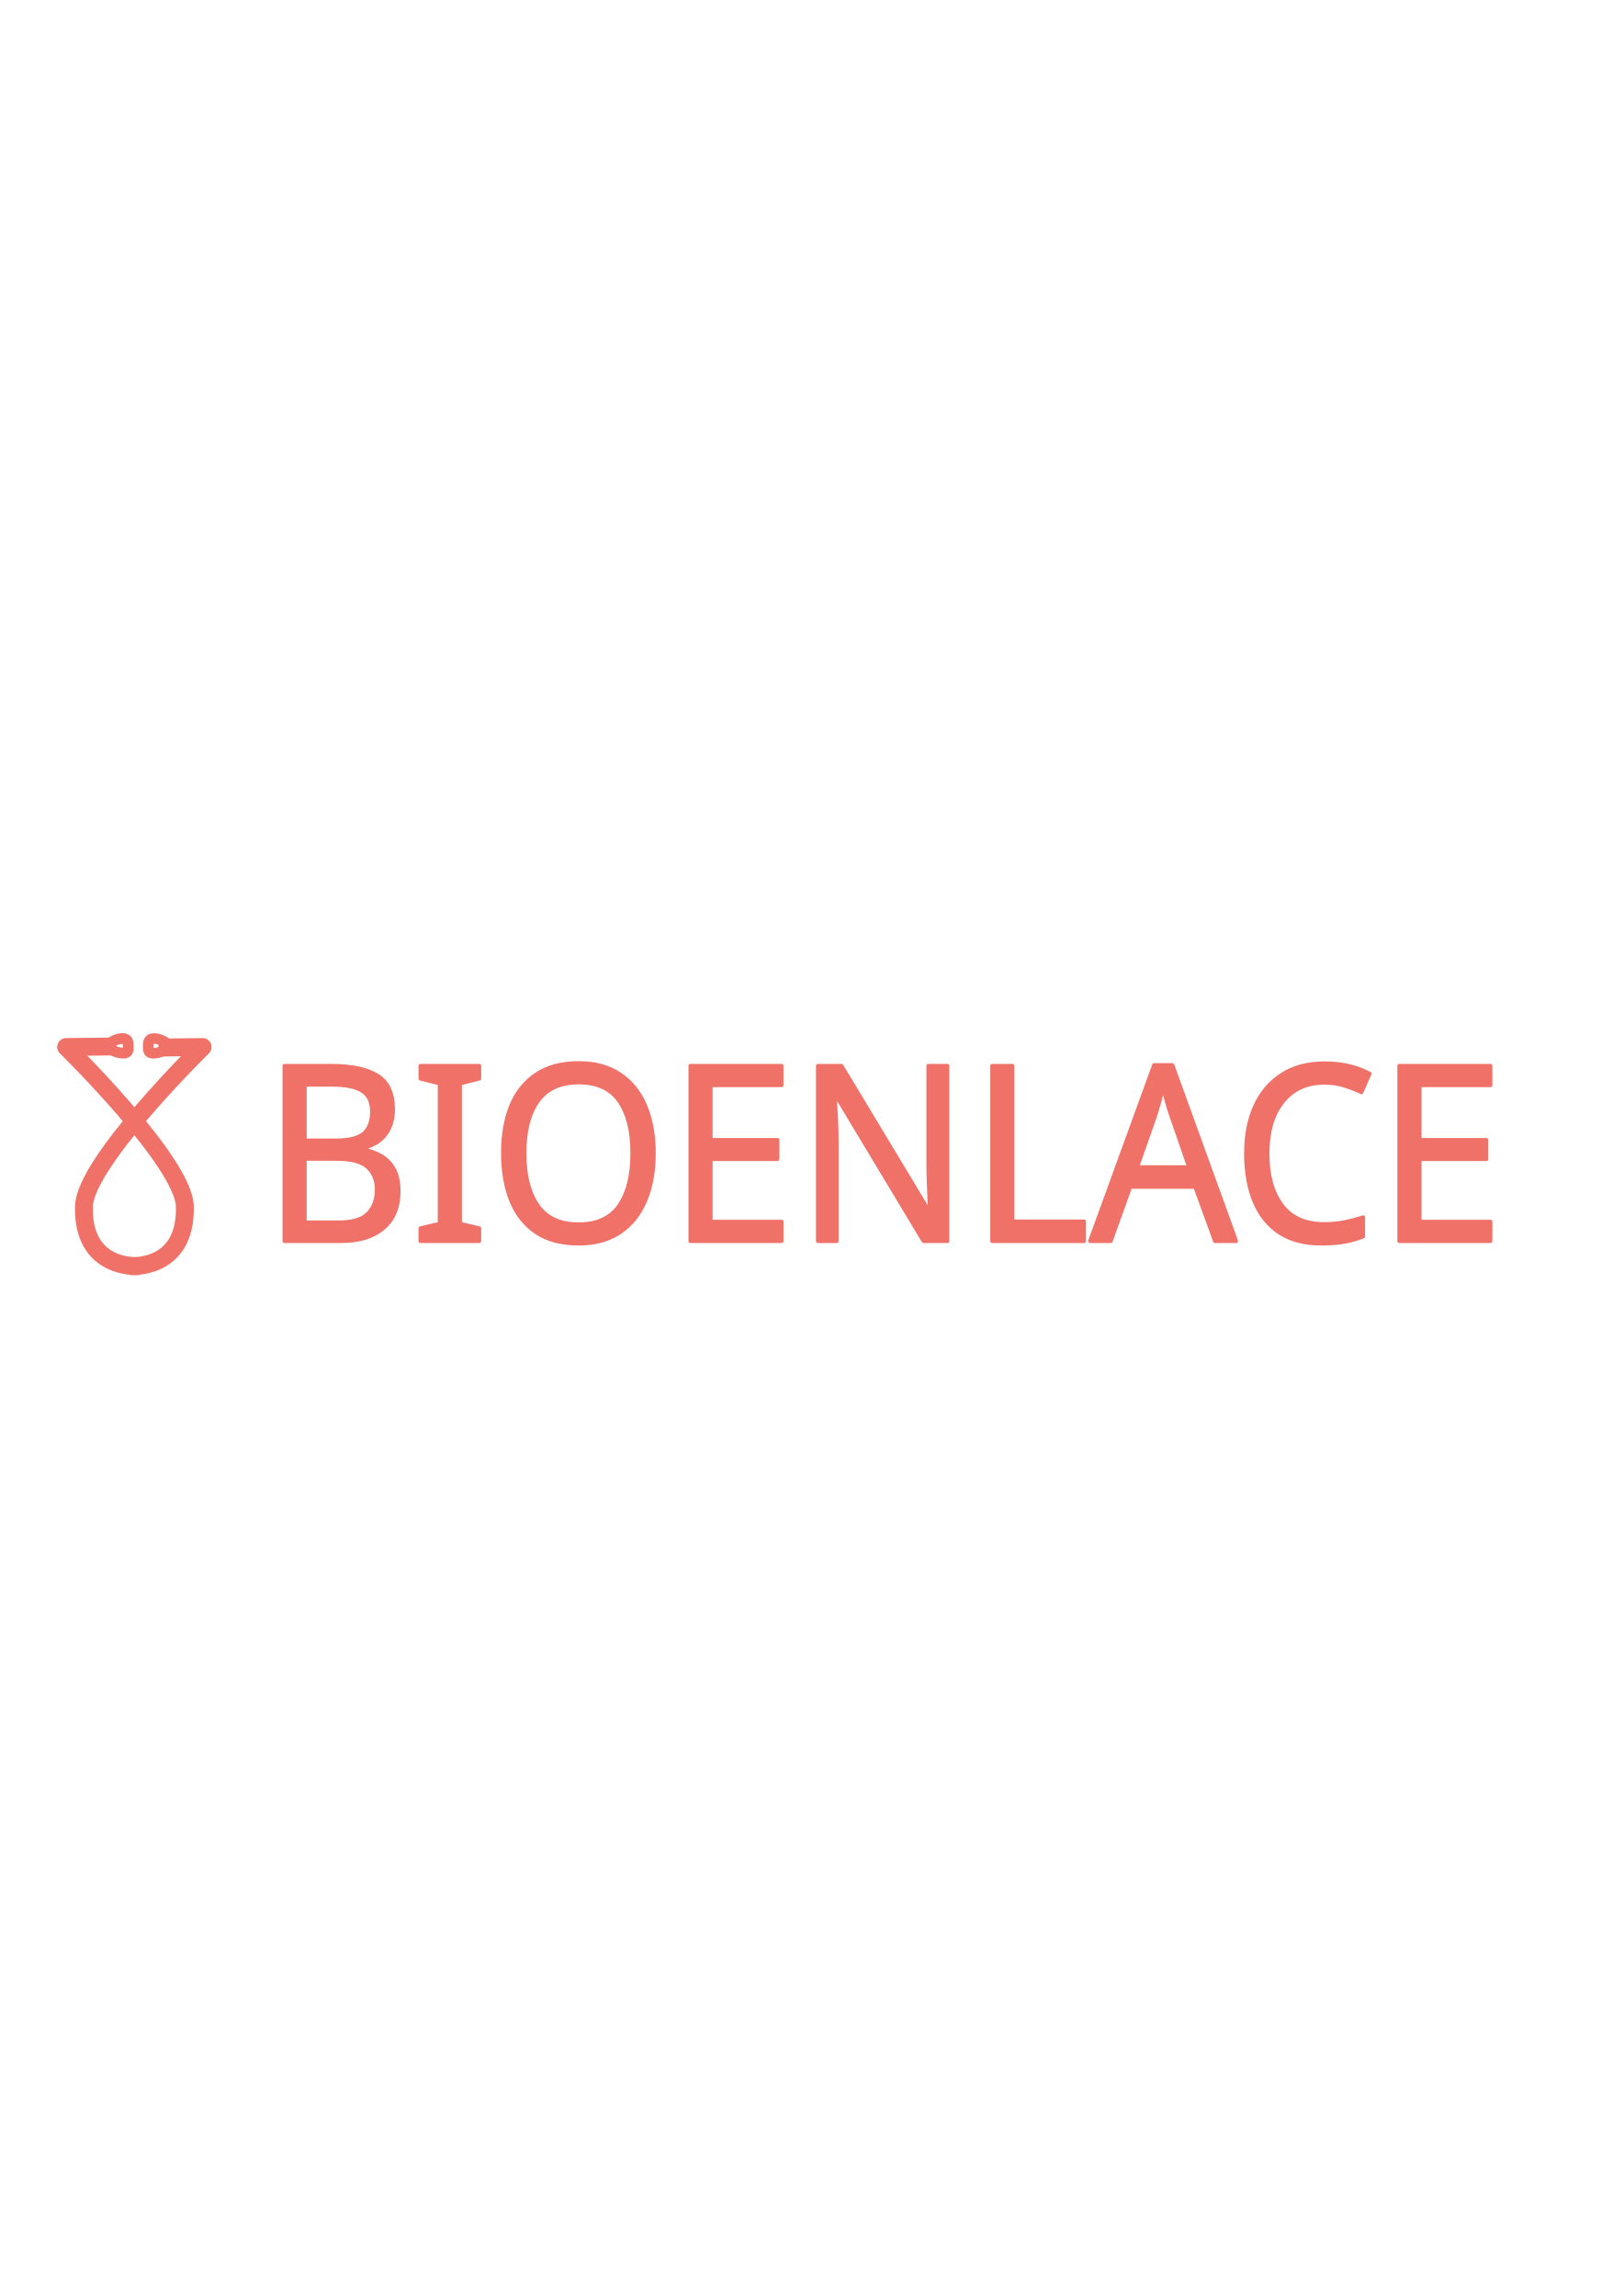
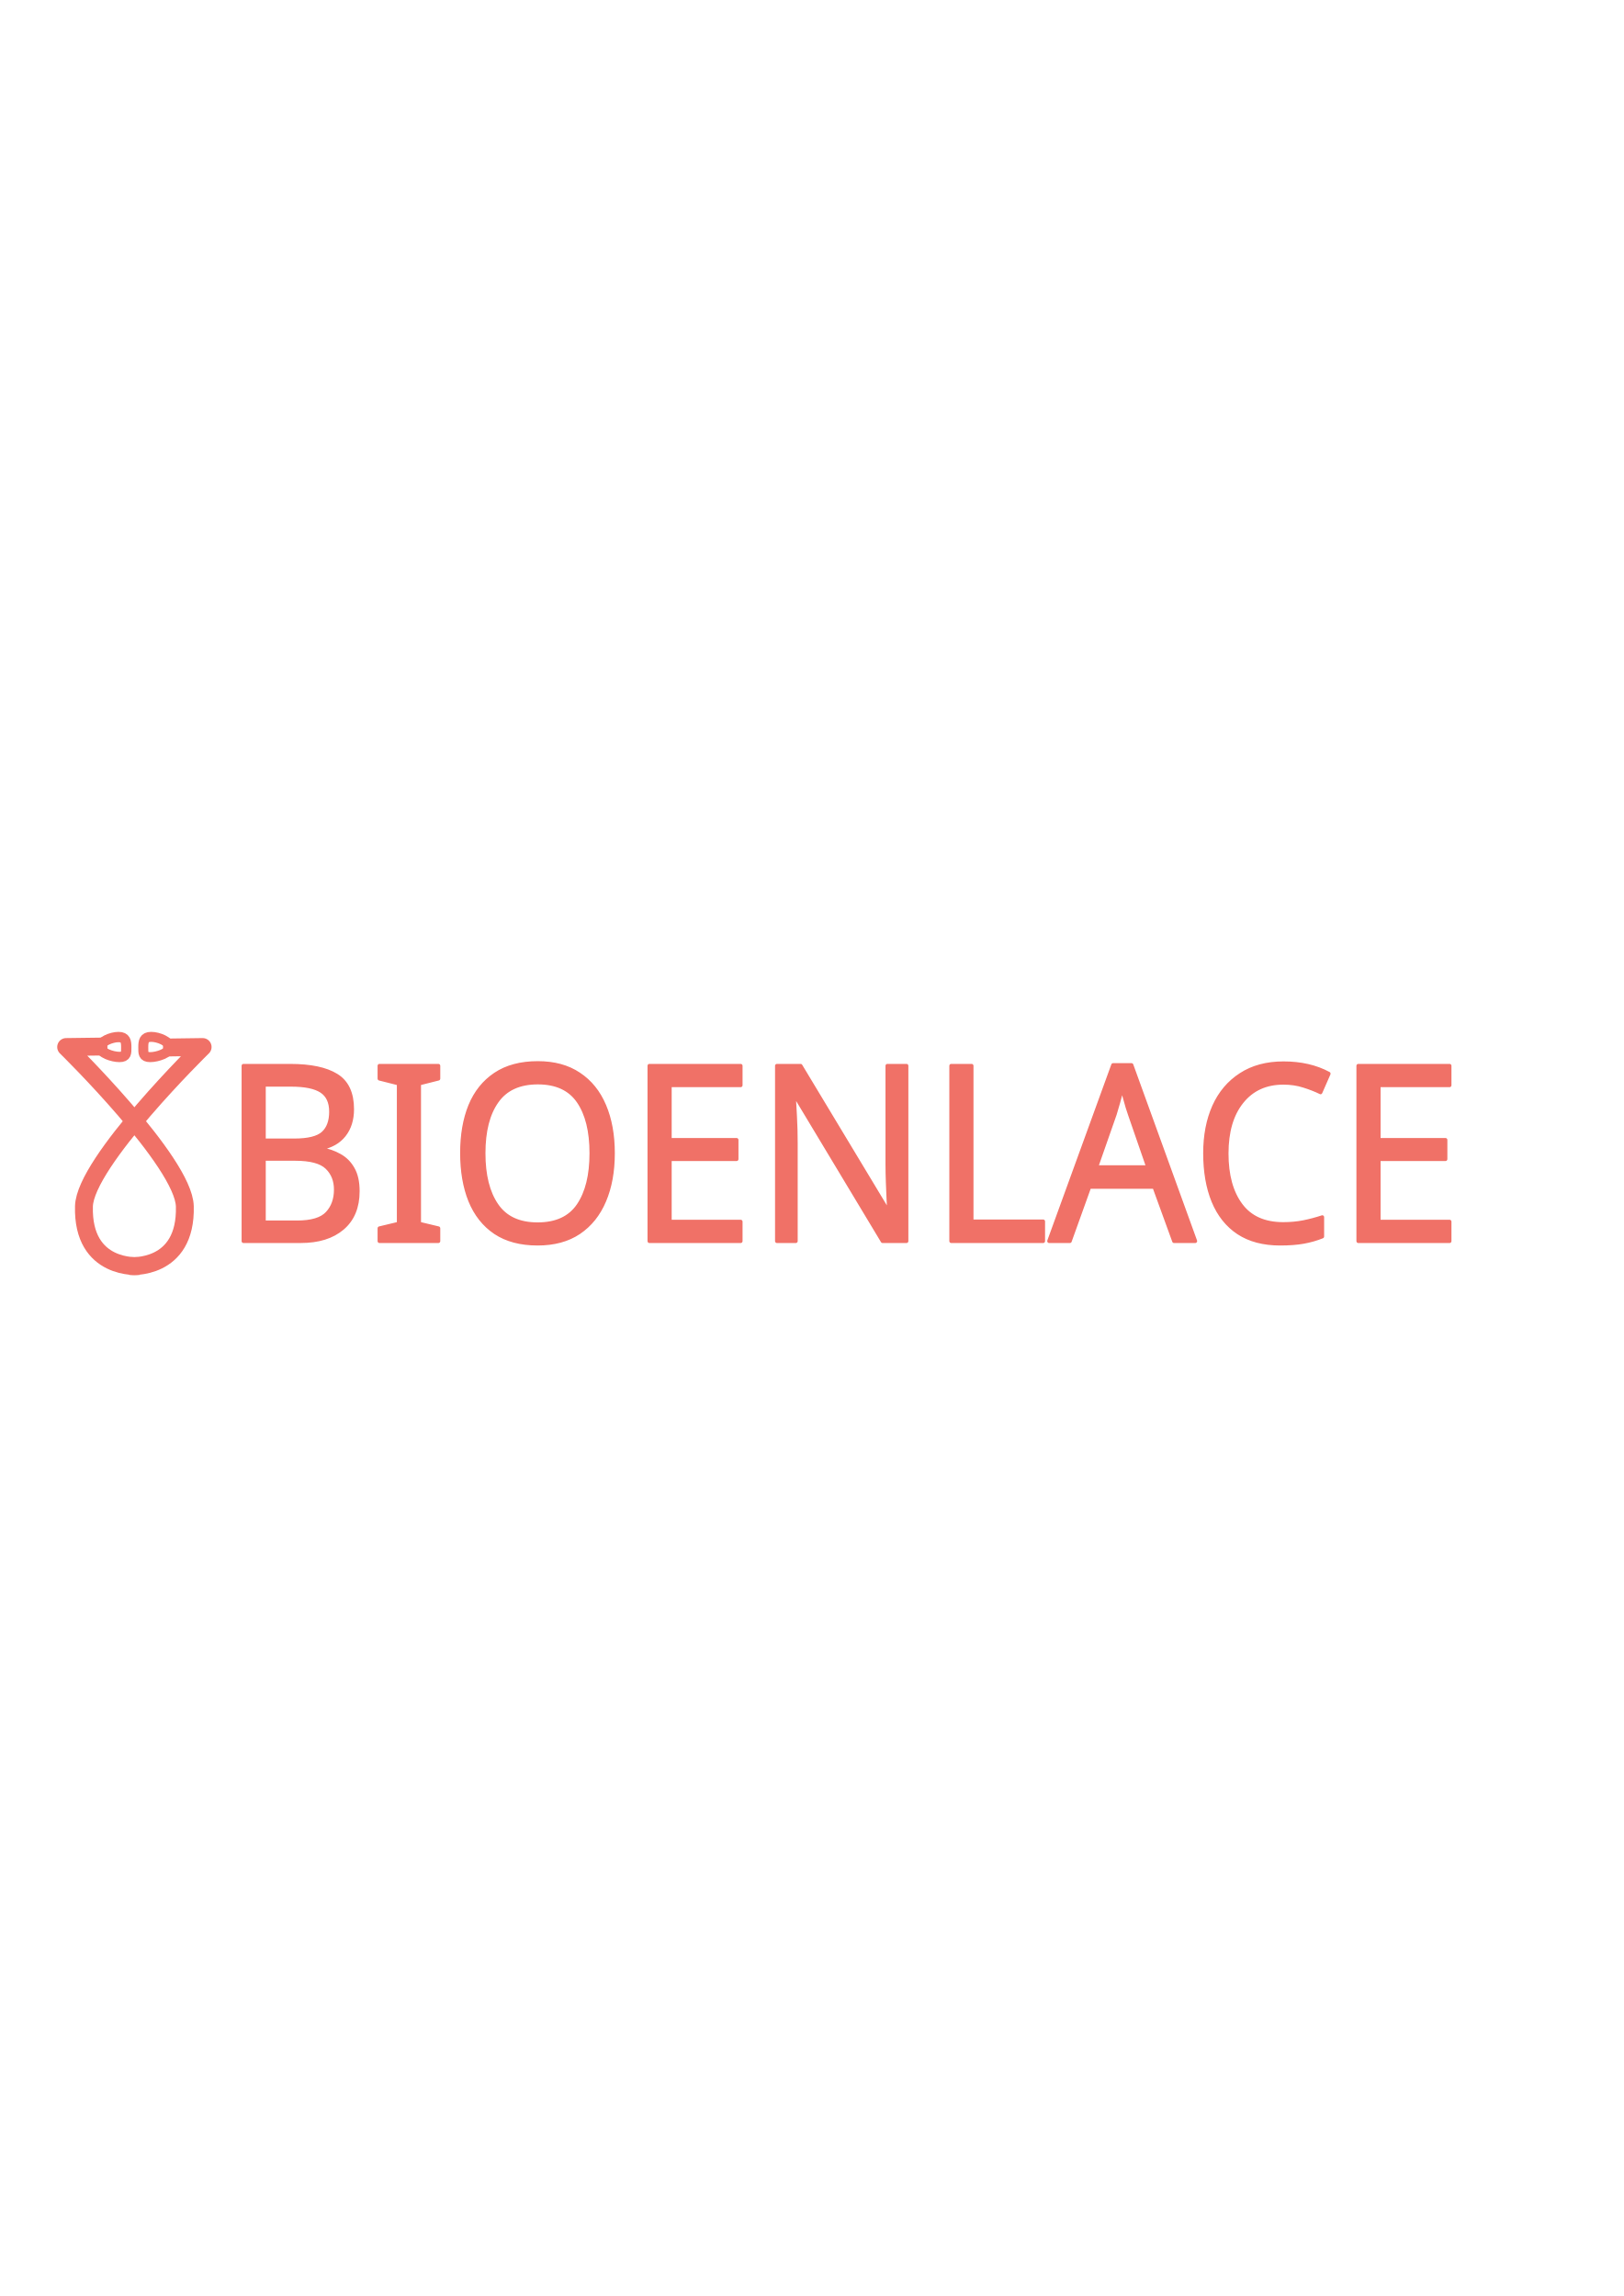
<svg xmlns="http://www.w3.org/2000/svg" width="210mm" height="297mm" viewBox="0 0 210 297" version="1.1" id="svg1">
  <defs id="defs1">
    </defs>
  <g id="layer1">
-     <path style="opacity:1;fill:#000000;fill-opacity:0;fill-rule:nonzero;stroke:#f07167;stroke-width:2.312;stroke-linecap:butt;stroke-linejoin:round;stroke-dasharray:none;stroke-opacity:1" d="m 14.492,135.367 -5.937,0.07 c 0,0 15.201,14.879 15.35,20.607 0.217,8.354 -7.096,7.727 -7.096,7.727" id="path9" />
-     <path d="m 15.853,134.342 c -0.679,1e-5 -1.726,0.432 -1.726,0.965 -1.9e-5,0.533 1.137,0.922 1.816,0.922 0.679,5e-5 0.644,-0.389 0.644,-0.922 -7.4e-5,-0.533 -0.055,-0.966 -0.734,-0.965 z" style="opacity:1;fill-opacity:0;stroke:#f07167;stroke-width:1.39;stroke-linejoin:bevel;stroke-dasharray:none;stroke-opacity:1" id="path11" />
-     <path d="m 19.914,134.337 c 0.688,2e-5 1.748,0.438 1.748,0.978 1.8e-5,0.54 -1.151,0.934 -1.839,0.934 -0.688,3e-5 -0.652,-0.394 -0.652,-0.934 7.9e-5,-0.54 0.055,-0.978 0.743,-0.978 z" style="opacity:1;fill-opacity:0;stroke:#f07167;stroke-width:1.359;stroke-linejoin:bevel;stroke-dasharray:none;stroke-opacity:1" id="path11-1" />
-     <path style="fill:#000000;fill-opacity:0;fill-rule:nonzero;stroke:#f07167;stroke-width:2.312;stroke-linecap:butt;stroke-linejoin:round;stroke-dasharray:none;stroke-opacity:1" d="m 20.487,135.507 5.72,-0.07 c 0,0 -15.201,14.879 -15.35,20.607 -0.217,8.354 7.096,7.727 7.096,7.727" id="path9-2" />
+     <path style="opacity:1;fill:#000000;fill-opacity:0;fill-rule:nonzero;stroke:#f07167;stroke-width:2.312;stroke-linecap:butt;stroke-linejoin:round;stroke-dasharray:none;stroke-opacity:1" d="m 13.892,135.367 -5.337,0.07 c 0,0 15.201,14.879 15.35,20.607 0.217,8.354 -7.096,7.727 -7.096,7.727" id="path9" />
+     <path d="m 15.328,134.146 c -0.927,2e-5 -2.357,0.59 -2.357,1.319 -3e-5,0.728 1.553,1.259 2.48,1.259 0.928,6e-5 0.879,-0.531 0.879,-1.259 -1.01e-4,-0.728 -0.074,-1.319 -1.002,-1.319 z" style="opacity:1;fill-opacity:0;stroke:#f07167;stroke-width:1.336;stroke-linejoin:bevel;stroke-dasharray:none;stroke-opacity:1" id="path11" />
+     <path d="m 19.551,134.123 c 0.944,4e-5 2.398,0.601 2.398,1.342 2.2e-5,0.741 -1.58,1.281 -2.523,1.281 -0.944,3e-5 -0.894,-0.54 -0.894,-1.281 1.08e-4,-0.741 0.076,-1.342 1.02,-1.342 z" style="opacity:1;fill-opacity:0;stroke:#f07167;stroke-width:1.291;stroke-linejoin:bevel;stroke-dasharray:none;stroke-opacity:1" id="path11-1" />
+     <path style="fill:#000000;fill-opacity:0;fill-rule:nonzero;stroke:#f07167;stroke-width:2.312;stroke-linecap:butt;stroke-linejoin:round;stroke-dasharray:none;stroke-opacity:1" d="m 21.087,135.507 5.12,-0.07 c 0,0 -15.201,14.879 -15.35,20.607 -0.217,8.354 7.096,7.727 7.096,7.727" id="path9-2" />
    <text xml:space="preserve" style="font-size:4.233px;text-align:start;writing-mode:lr-tb;direction:ltr;text-anchor:start;opacity:1;fill:#000000;fill-opacity:0;fill-rule:nonzero;stroke:#f07167;stroke-width:12;stroke-linecap:butt;stroke-linejoin:bevel;stroke-dasharray:none;stroke-opacity:1" x="74.236" y="218.328" id="text15" transform="scale(0.8395296,1.191143)">
      <tspan id="tspan15" style="font-size:4.233px;stroke-width:12;stroke-dasharray:none" x="74.236" y="218.328" />
    </text>
-     <text xml:space="preserve" style="font-size:30.692px;line-height:0;text-align:start;writing-mode:lr-tb;direction:ltr;text-anchor:start;opacity:1;fill:none;fill-opacity:0;fill-rule:nonzero;stroke:#f07167;stroke-width:0.483;stroke-linecap:butt;stroke-linejoin:bevel;stroke-dasharray:none;stroke-opacity:1" x="35.067" y="155.149" id="text16" transform="scale(0.9664171,1.03475)">
-       <tspan id="tspan16" style="font-style:normal;font-variant:normal;font-weight:normal;font-stretch:normal;font-size:30.692px;line-height:0;font-family:Absans;-inkscape-font-specification:Absans;fill:#f07167;fill-opacity:1;stroke-width:0.483;stroke-linecap:round;stroke-linejoin:round;stroke-dasharray:none" x="35.067" y="155.149">BIOENLACE</tspan>
+     <text xml:space="preserve" style="font-size:30.692px;line-height:0;text-align:start;writing-mode:lr-tb;direction:ltr;text-anchor:start;opacity:1;fill:none;fill-opacity:0;fill-rule:nonzero;stroke:#f07167;stroke-width:0.483;stroke-linecap:butt;stroke-linejoin:bevel;stroke-dasharray:none;stroke-opacity:1" x="29.591" y="155.149" id="text16" transform="scale(0.9664171,1.03475)">
+       <tspan id="tspan16" style="font-style:normal;font-variant:normal;font-weight:normal;font-stretch:normal;font-size:30.692px;line-height:0;font-family:Absans;-inkscape-font-specification:Absans;fill:#f07167;fill-opacity:1;stroke-width:0.483;stroke-linecap:round;stroke-linejoin:round;stroke-dasharray:none" x="29.591" y="155.149">BIOENLACE</tspan>
    </text>
  </g>
</svg>
